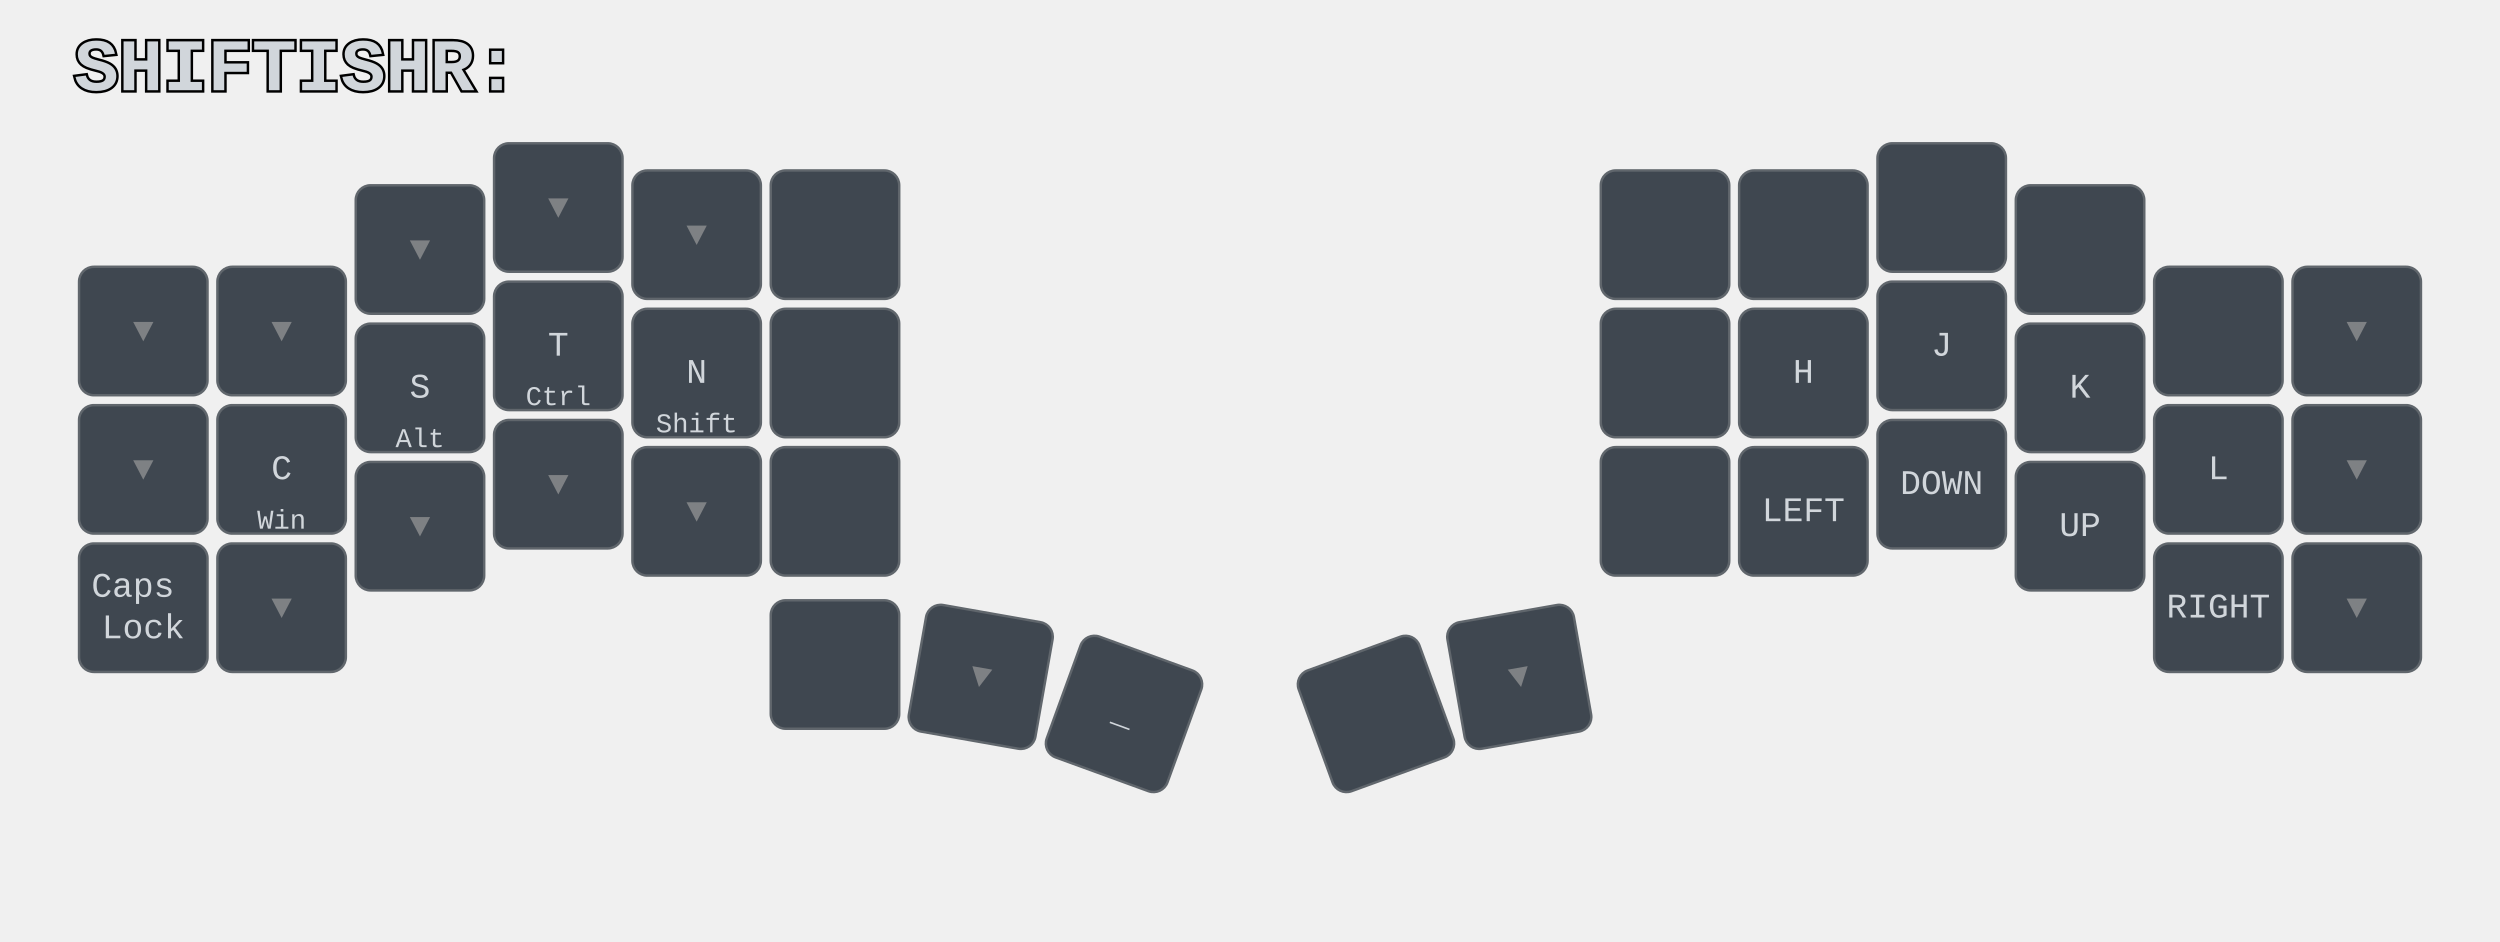
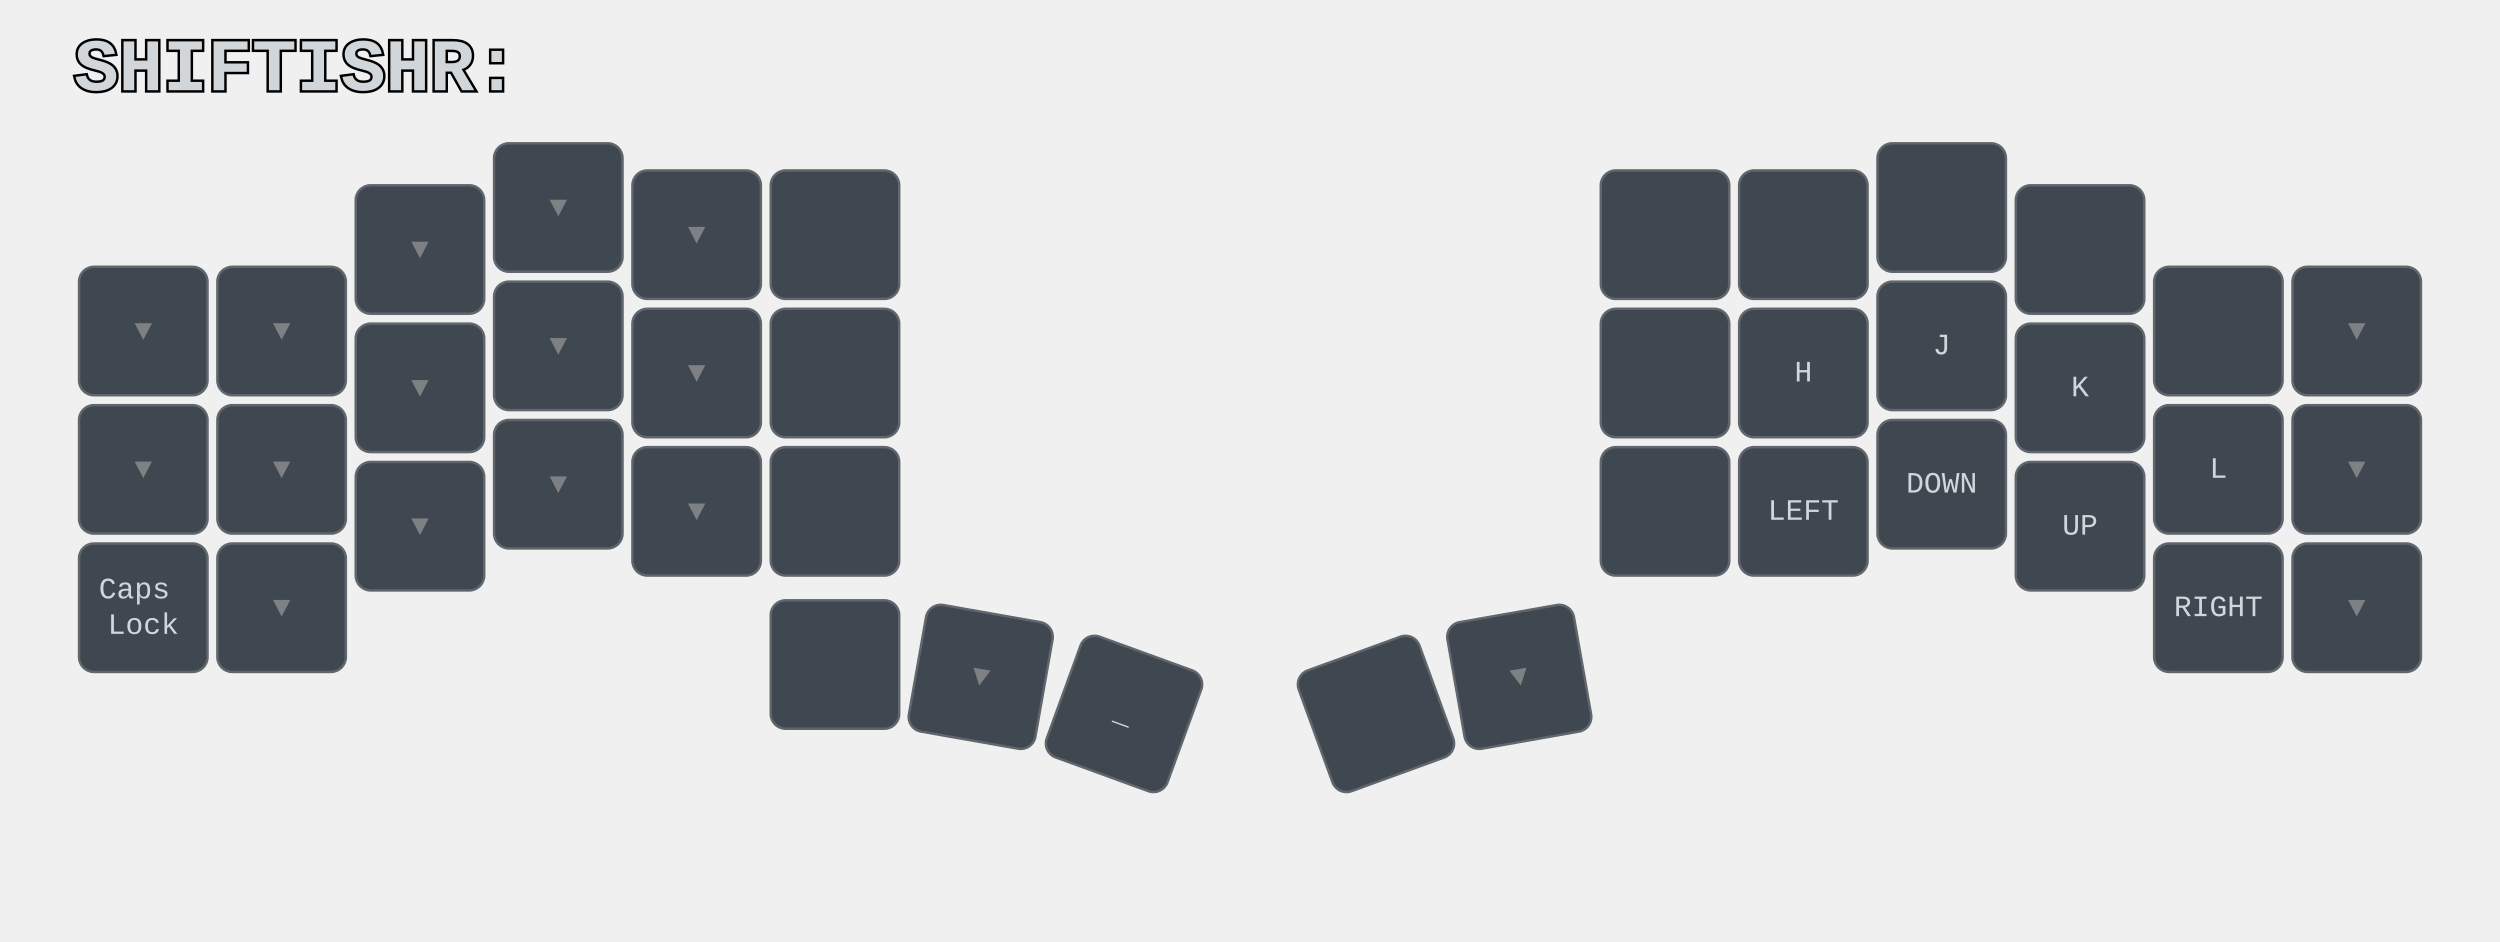
<svg xmlns="http://www.w3.org/2000/svg" width="1012" height="381" viewBox="0 0 1012 381" class="keymap">
  <defs>/* start glyphs */
<svg id="mdi:arrow-bottom-left">
      <svg id="mdi-arrow-bottom-left" viewBox="0 0 24 24">
        <path d="M19,6.41L17.59,5L7,15.59V9H5V19H15V17H8.41L19,6.41Z" />
      </svg>
    </svg>
    <svg id="mdi:arrow-bottom-right">
      <svg id="mdi-arrow-bottom-right" viewBox="0 0 24 24">
        <path d="M5,6.41L6.41,5L17,15.59V9H19V19H9V17H15.59L5,6.41Z" />
      </svg>
    </svg>
    <svg id="mdi:arrow-left">
      <svg id="mdi-arrow-left" viewBox="0 0 24 24">
        <path d="M20,11V13H8L13.5,18.5L12.08,19.92L4.16,12L12.08,4.08L13.5,5.5L8,11H20Z" />
      </svg>
    </svg>
    <svg id="mdi:arrow-right">
      <svg id="mdi-arrow-right" viewBox="0 0 24 24">
        <path d="M4,11V13H16L10.5,18.5L11.92,19.92L19.84,12L11.92,4.08L10.5,5.5L16,11H4Z" />
      </svg>
    </svg>
    <svg id="mdi:arrow-top-left">
      <svg id="mdi-arrow-top-left" viewBox="0 0 24 24">
        <path d="M19,17.59L17.59,19L7,8.41V15H5V5H15V7H8.41L19,17.59Z" />
      </svg>
    </svg>
    <svg id="mdi:arrow-top-right">
      <svg id="mdi-arrow-top-right" viewBox="0 0 24 24">
        <path d="M5,17.59L15.59,7H9V5H19V15H17V8.41L6.41,19L5,17.59Z" />
      </svg>
    </svg>
  </defs>/* end glyphs */
<style>/* inherit to force styles through use tags */
svg path {
    fill: inherit;
}

/* font and background color specifications */
svg.keymap {
    font-family: Monaspace Krypton,Consolas,Liberation Mono,Menlo,monospace;
-     font-size: 14px;
+     font-size: 12px;
    font-kerning: normal;
    text-rendering: optimizeLegibility;
    fill: #24292e;
}

/* default key styling */
rect.key {
    fill: #f6f8fa;
    stroke: #c9cccf;
    stroke-width: 1;
}

/* default key side styling, only used is draw_key_sides is set */
rect.side {
    filter: brightness(90%);
}

/* color accent for combo boxes */
rect.combo, rect.combo-separate {
    fill: #cdf;
}

/* color accent for held keys */
rect.held, rect.combo.held {
    fill: #fdd;
}

/* color accent for ghost (optional) keys */
rect.ghost, rect.combo.ghost {
    stroke-dasharray: 4, 4;
    stroke-width: 2;
}

text {
    text-anchor: middle;
    dominant-baseline: middle;
}

/* styling for layer labels */
text.label {
 font-size: 30px;
    font-weight: bold;
    text-anchor: start;
    stroke: white;
    stroke-width: 2;
    paint-order: stroke;
}

/* styling for combo tap, and key hold/shifted label text */
text.combo, text.hold, text.shifted {
    font-size: 11px;
}

text.hold {
    text-anchor: middle;
    dominant-baseline: auto;
}

text.shifted {
    text-anchor: middle;
    dominant-baseline: hanging;
}

/* styling for hold/shifted label text in combo box */
text.combo.hold, text.combo.shifted {
    font-size: 8px;
}

/* lighter symbol for transparent keys */
text.trans {
    fill: #7b7e81;
}

/* styling for combo dendrons */
path.combo {
    stroke-width: 1;
    stroke: gray;
    fill: none;
}

/* Start Tabler Icons Cleanup */
/* cannot use height/width with glyphs */
.icon-tabler &gt; path {
    fill: inherit;
    stroke: inherit;
    stroke-width: 2;
}
/* hide tabler's default box */
.icon-tabler &gt; path[stroke="none"][fill="none"] {
    visibility: hidden;
}
/* End Tabler Icons Cleanup */

svg.keymap { fill: #d1d6db; }
rect.key { fill: #3f4750; }
rect.key, rect.combo { stroke: #60666c; }
rect.combo, rect.combo-separate { fill: #1f3d7a; }
rect.held, rect.combo.held { fill: #854747; }
text.label, text.footer { stroke: black; }
text.trans { fill: #7e8184; }
path.combo { stroke: #7f7f7f; }
</style>
  <g transform="translate(30, 0)" class="layer-SHIFTISHR">
    <text x="0" y="28" class="label" id="SHIFTISHR">SHIFTISHR:</text>
    <g transform="translate(0, 56)">
      <g transform="translate(28, 78)" class="key trans keypos-0">
        <rect rx="6" ry="6" x="-26" y="-26" width="52" height="52" class="key trans" />
        <text x="0" y="0" class="key trans tap">▼</text>
      </g>
      <g transform="translate(84, 78)" class="key trans keypos-1">
        <rect rx="6" ry="6" x="-26" y="-26" width="52" height="52" class="key trans" />
        <text x="0" y="0" class="key trans tap">▼</text>
      </g>
      <g transform="translate(140, 45)" class="key trans keypos-2">
        <rect rx="6" ry="6" x="-26" y="-26" width="52" height="52" class="key trans" />
        <text x="0" y="0" class="key trans tap">▼</text>
      </g>
      <g transform="translate(196, 28)" class="key trans keypos-3">
        <rect rx="6" ry="6" x="-26" y="-26" width="52" height="52" class="key trans" />
        <text x="0" y="0" class="key trans tap">▼</text>
      </g>
      <g transform="translate(252, 39)" class="key trans keypos-4">
        <rect rx="6" ry="6" x="-26" y="-26" width="52" height="52" class="key trans" />
        <text x="0" y="0" class="key trans tap">▼</text>
      </g>
      <g transform="translate(308, 39)" class="key keypos-5">
        <rect rx="6" ry="6" x="-26" y="-26" width="52" height="52" class="key" />
      </g>
      <g transform="translate(644, 39)" class="key keypos-6">
        <rect rx="6" ry="6" x="-26" y="-26" width="52" height="52" class="key" />
      </g>
      <g transform="translate(700, 39)" class="key keypos-7">
        <rect rx="6" ry="6" x="-26" y="-26" width="52" height="52" class="key" />
      </g>
      <g transform="translate(756, 28)" class="key keypos-8">
        <rect rx="6" ry="6" x="-26" y="-26" width="52" height="52" class="key" />
      </g>
      <g transform="translate(812, 45)" class="key keypos-9">
        <rect rx="6" ry="6" x="-26" y="-26" width="52" height="52" class="key" />
      </g>
      <g transform="translate(868, 78)" class="key keypos-10">
        <rect rx="6" ry="6" x="-26" y="-26" width="52" height="52" class="key" />
      </g>
      <g transform="translate(924, 78)" class="key trans keypos-11">
        <rect rx="6" ry="6" x="-26" y="-26" width="52" height="52" class="key trans" />
        <text x="0" y="0" class="key trans tap">▼</text>
      </g>
      <g transform="translate(28, 134)" class="key trans keypos-12">
        <rect rx="6" ry="6" x="-26" y="-26" width="52" height="52" class="key trans" />
        <text x="0" y="0" class="key trans tap">▼</text>
      </g>
-       <g transform="translate(84, 134)" class="key keypos-13">
-         <rect rx="6" ry="6" x="-26" y="-26" width="52" height="52" class="key" />
-         <text x="0" y="0" class="key tap">C</text>
-         <text x="0" y="24" class="key hold">Win</text>
-       </g>
-       <g transform="translate(140, 101)" class="key keypos-14">
-         <rect rx="6" ry="6" x="-26" y="-26" width="52" height="52" class="key" />
-         <text x="0" y="0" class="key tap">S</text>
-         <text x="0" y="24" class="key hold">Alt</text>
-       </g>
-       <g transform="translate(196, 84)" class="key keypos-15">
-         <rect rx="6" ry="6" x="-26" y="-26" width="52" height="52" class="key" />
-         <text x="0" y="0" class="key tap">T</text>
-         <text x="0" y="24" class="key hold">Ctrl</text>
-       </g>
-       <g transform="translate(252, 95)" class="key keypos-16">
-         <rect rx="6" ry="6" x="-26" y="-26" width="52" height="52" class="key" />
-         <text x="0" y="0" class="key tap">N</text>
-         <text x="0" y="24" class="key hold">Shift</text>
+       <g transform="translate(84, 134)" class="key trans keypos-13">
+         <rect rx="6" ry="6" x="-26" y="-26" width="52" height="52" class="key trans" />
+         <text x="0" y="0" class="key trans tap">▼</text>
+       </g>
+       <g transform="translate(140, 101)" class="key trans keypos-14">
+         <rect rx="6" ry="6" x="-26" y="-26" width="52" height="52" class="key trans" />
+         <text x="0" y="0" class="key trans tap">▼</text>
+       </g>
+       <g transform="translate(196, 84)" class="key trans keypos-15">
+         <rect rx="6" ry="6" x="-26" y="-26" width="52" height="52" class="key trans" />
+         <text x="0" y="0" class="key trans tap">▼</text>
+       </g>
+       <g transform="translate(252, 95)" class="key trans keypos-16">
+         <rect rx="6" ry="6" x="-26" y="-26" width="52" height="52" class="key trans" />
+         <text x="0" y="0" class="key trans tap">▼</text>
      </g>
      <g transform="translate(308, 95)" class="key keypos-17">
        <rect rx="6" ry="6" x="-26" y="-26" width="52" height="52" class="key" />
      </g>
      <g transform="translate(644, 95)" class="key keypos-18">
        <rect rx="6" ry="6" x="-26" y="-26" width="52" height="52" class="key" />
      </g>
      <g transform="translate(700, 95)" class="key keypos-19">
        <rect rx="6" ry="6" x="-26" y="-26" width="52" height="52" class="key" />
        <text x="0" y="0" class="key tap">H</text>
      </g>
      <g transform="translate(756, 84)" class="key keypos-20">
        <rect rx="6" ry="6" x="-26" y="-26" width="52" height="52" class="key" />
        <text x="0" y="0" class="key tap">J</text>
      </g>
      <g transform="translate(812, 101)" class="key keypos-21">
        <rect rx="6" ry="6" x="-26" y="-26" width="52" height="52" class="key" />
        <text x="0" y="0" class="key tap">K</text>
      </g>
      <g transform="translate(868, 134)" class="key keypos-22">
        <rect rx="6" ry="6" x="-26" y="-26" width="52" height="52" class="key" />
        <text x="0" y="0" class="key tap">L</text>
      </g>
      <g transform="translate(924, 134)" class="key trans keypos-23">
        <rect rx="6" ry="6" x="-26" y="-26" width="52" height="52" class="key trans" />
        <text x="0" y="0" class="key trans tap">▼</text>
      </g>
      <g transform="translate(28, 190)" class="key keypos-24">
        <rect rx="6" ry="6" x="-26" y="-26" width="52" height="52" class="key" />
        <text x="0" y="0" class="key tap">
          <tspan x="0" dy="-0.6em">Caps</tspan>
          <tspan x="0" dy="1.2em">Lock</tspan>
        </text>
      </g>
      <g transform="translate(84, 190)" class="key trans keypos-25">
        <rect rx="6" ry="6" x="-26" y="-26" width="52" height="52" class="key trans" />
        <text x="0" y="0" class="key trans tap">▼</text>
      </g>
      <g transform="translate(140, 157)" class="key trans keypos-26">
        <rect rx="6" ry="6" x="-26" y="-26" width="52" height="52" class="key trans" />
        <text x="0" y="0" class="key trans tap">▼</text>
      </g>
      <g transform="translate(196, 140)" class="key trans keypos-27">
        <rect rx="6" ry="6" x="-26" y="-26" width="52" height="52" class="key trans" />
        <text x="0" y="0" class="key trans tap">▼</text>
      </g>
      <g transform="translate(252, 151)" class="key trans keypos-28">
        <rect rx="6" ry="6" x="-26" y="-26" width="52" height="52" class="key trans" />
        <text x="0" y="0" class="key trans tap">▼</text>
      </g>
      <g transform="translate(308, 151)" class="key keypos-29">
        <rect rx="6" ry="6" x="-26" y="-26" width="52" height="52" class="key" />
      </g>
      <g transform="translate(644, 151)" class="key keypos-30">
        <rect rx="6" ry="6" x="-26" y="-26" width="52" height="52" class="key" />
      </g>
      <g transform="translate(700, 151)" class="key keypos-31">
        <rect rx="6" ry="6" x="-26" y="-26" width="52" height="52" class="key" />
        <text x="0" y="0" class="key tap">LEFT</text>
      </g>
      <g transform="translate(756, 140)" class="key keypos-32">
        <rect rx="6" ry="6" x="-26" y="-26" width="52" height="52" class="key" />
        <text x="0" y="0" class="key tap">DOWN</text>
      </g>
      <g transform="translate(812, 157)" class="key keypos-33">
        <rect rx="6" ry="6" x="-26" y="-26" width="52" height="52" class="key" />
        <text x="0" y="0" class="key tap">UP</text>
      </g>
      <g transform="translate(868, 190)" class="key keypos-34">
        <rect rx="6" ry="6" x="-26" y="-26" width="52" height="52" class="key" />
        <text x="0" y="0" class="key tap">RIGHT</text>
      </g>
      <g transform="translate(924, 190)" class="key trans keypos-35">
        <rect rx="6" ry="6" x="-26" y="-26" width="52" height="52" class="key trans" />
        <text x="0" y="0" class="key trans tap">▼</text>
      </g>
      <g transform="translate(308, 213)" class="key keypos-36">
        <rect rx="6" ry="6" x="-26" y="-26" width="52" height="52" class="key" />
      </g>
      <g transform="translate(367, 218) rotate(10.0)" class="key trans keypos-37">
        <rect rx="6" ry="6" x="-26" y="-26" width="52" height="52" class="key trans" />
        <text x="0" y="0" class="key trans tap">▼</text>
      </g>
      <g transform="translate(425, 233) rotate(20.0)" class="key keypos-38">
        <rect rx="6" ry="6" x="-26" y="-26" width="52" height="52" class="key" />
        <text x="0" y="0" class="key tap">_</text>
      </g>
      <g transform="translate(527, 233) rotate(-20.0)" class="key keypos-39">
        <rect rx="6" ry="6" x="-26" y="-26" width="52" height="52" class="key" />
      </g>
      <g transform="translate(585, 218) rotate(-10.0)" class="key trans keypos-40">
        <rect rx="6" ry="6" x="-26" y="-26" width="52" height="52" class="key trans" />
        <text x="0" y="0" class="key trans tap">▼</text>
      </g>
    </g>
  </g>
</svg>
